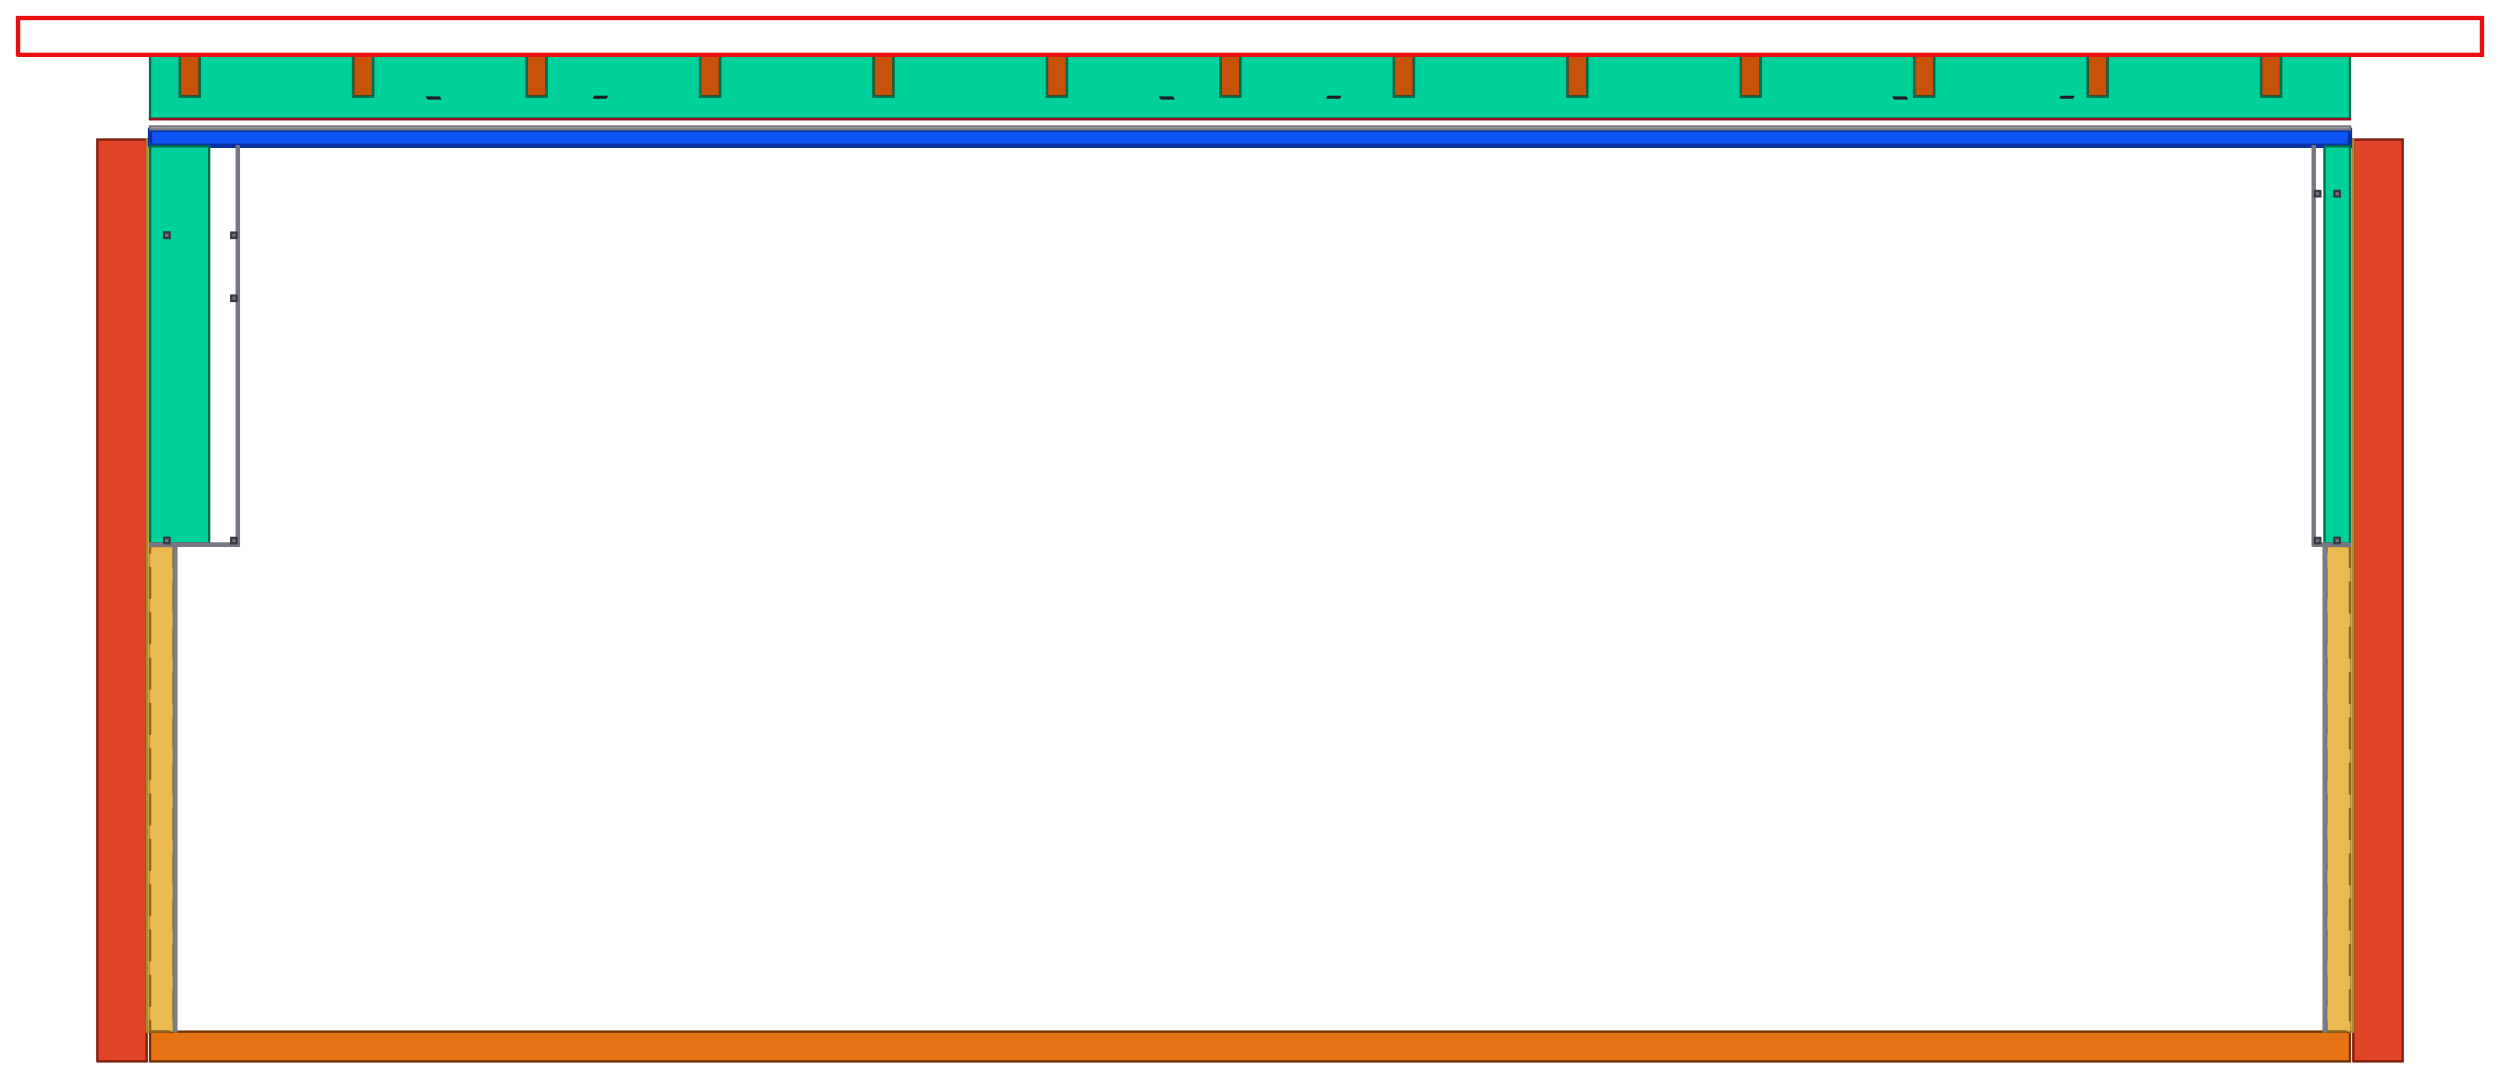
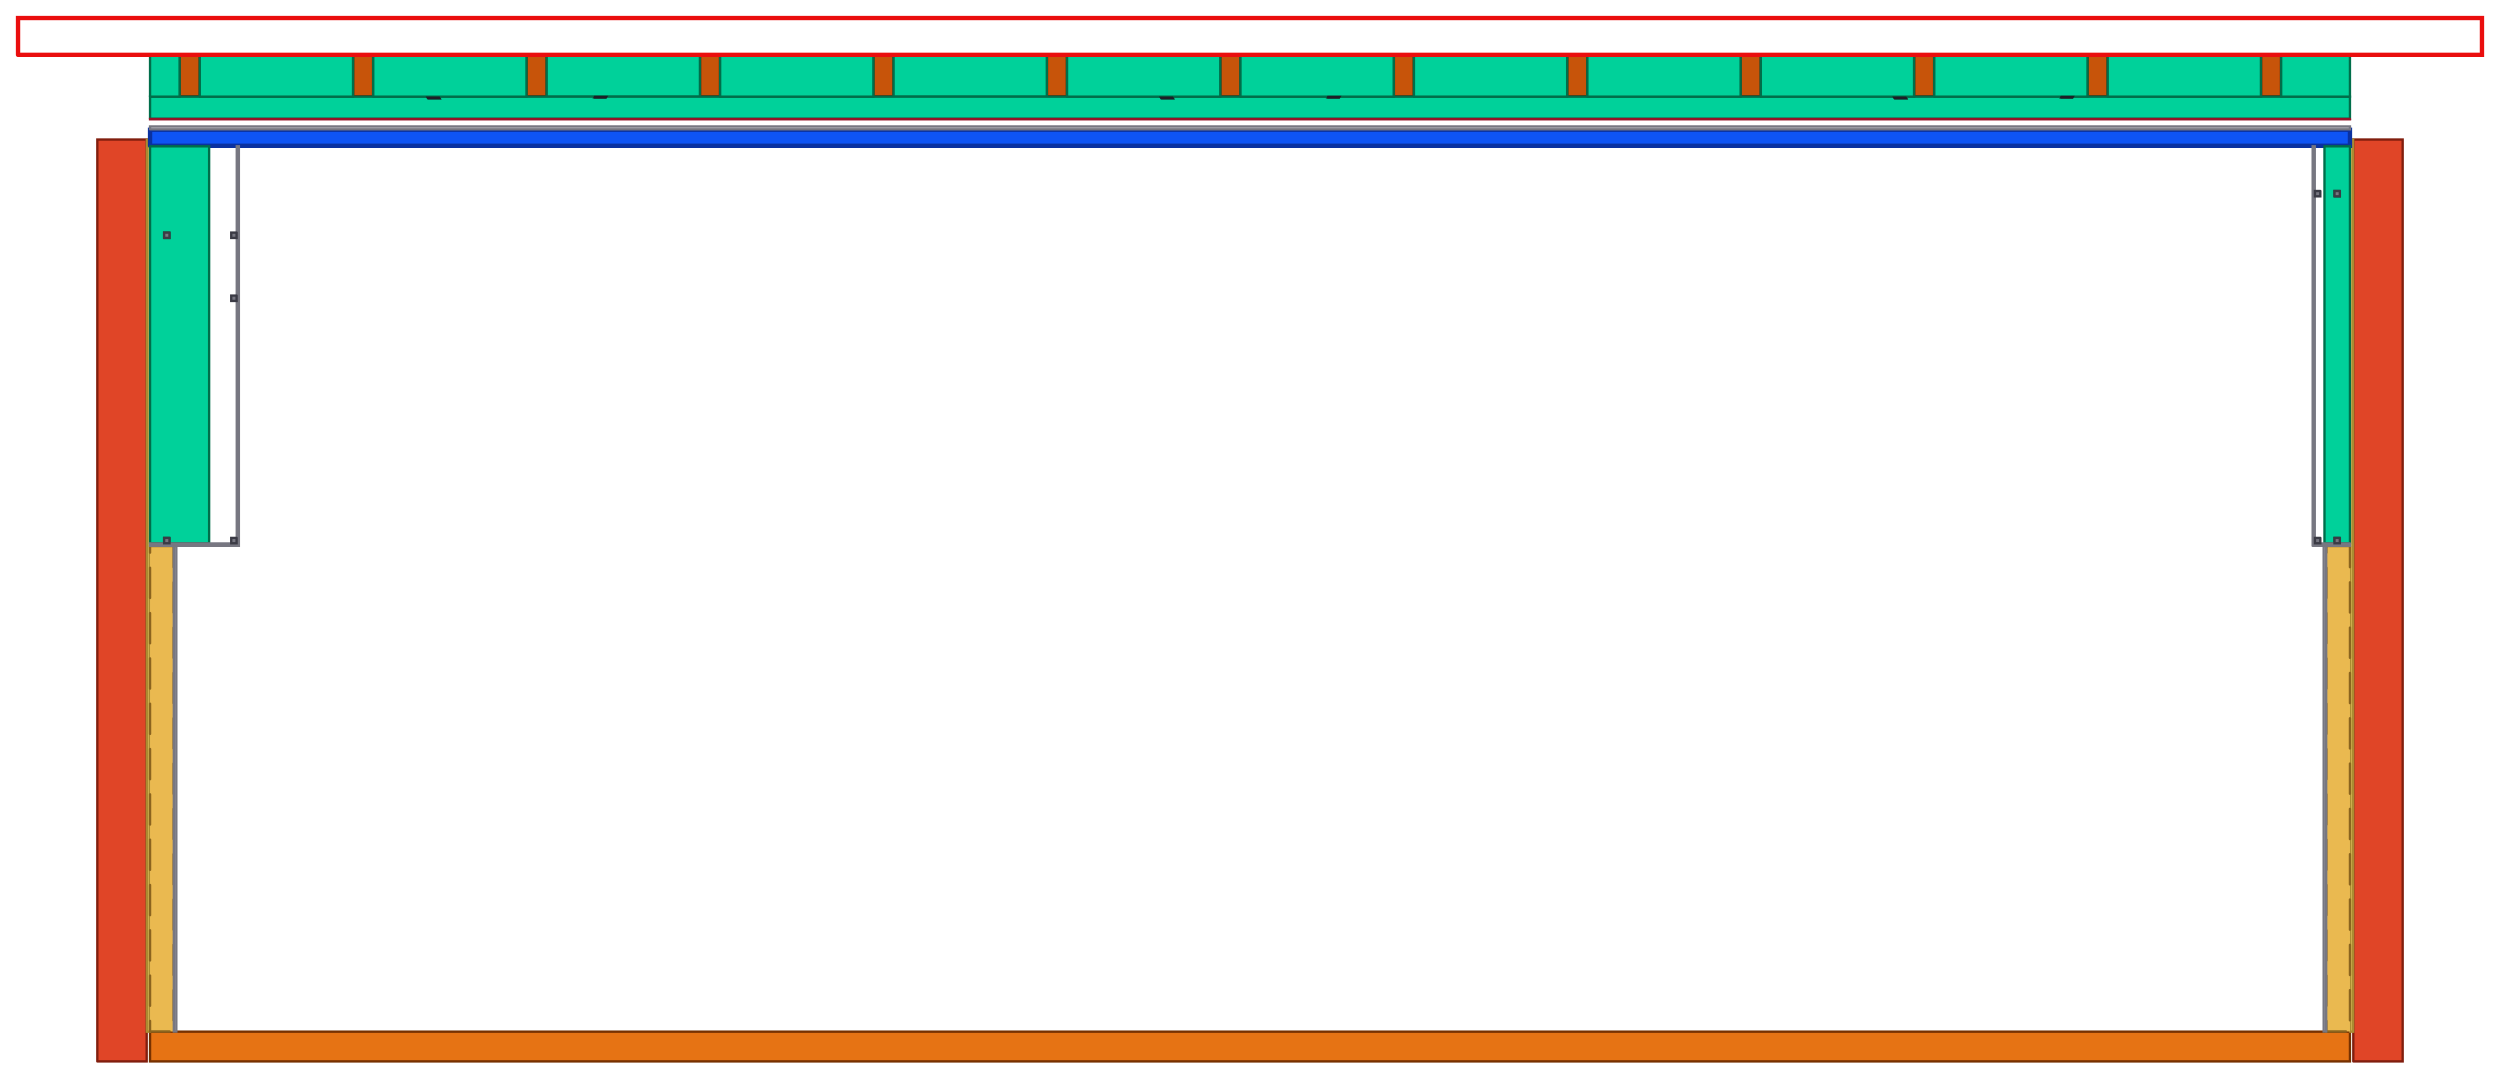
<svg xmlns="http://www.w3.org/2000/svg" width="12612.0mm" height="5445.613mm" viewBox="-756.0 -5204.613 12612.0 5445.613" version="1.1">
  <g transform="scale(1,-1)" stroke-linecap="round">
    <g fill="rgb(230,115,20)" stroke="rgb(119,49,0)" stroke-width="12.0" id="floor">
      <path d="M 11099.0,0.0 L 1.0,0.0 L 1.0,-150.0 L 11099.0,-150.0 L 11099.0,0.0" />
    </g>
    <g fill="rgb(224,69,39)" stroke="rgb(129,30,14)" stroke-width="12.0" id="masonry">
      <path d="M -265.0,-150.0 L -16.0,-150.0 L -16.0,4500.604 L -265.0,4500.604 L -265.0,-150.0" />
      <path d="M 11116.0,-150.0 L 11365.0,-150.0 L 11365.0,4500.604 L 11116.0,4500.604 L 11116.0,-150.0" />
    </g>
    <g fill="rgb(255,224,119)" stroke="rgb(170,139,49)" stroke-width="12.0" id="plaster">
      <path d="M -15.0,4500.604 L -15.0,0.0 L -1.0,0.0 L -1.0,4500.604 L -15.0,4500.604" />
      <path d="M 11101.0,4500.604 L 11101.0,0.0 L 11115.0,0.0 L 11115.0,4500.604 L 11101.0,4500.604" />
    </g>
    <g fill="rgb(234,185,80)" stroke="rgb(139,100,30)" stroke-width="12.0" id="pocket_frame" stroke-dasharray="152.4 76.2">
      <path d="M 120.0,2450.0 L 1.0,2450.0 L 1.0,1.0 L 120.0,1.0 L 120.0,2450.0" />
      <path d="M 11099.0,2450.0 L 10980.0,2450.0 L 10980.0,1.0 L 11099.0,1.0 L 11099.0,2450.0" />
    </g>
    <g fill="rgb(230,230,234)" stroke="rgb(119,119,129)" stroke-width="12.0" id="wall_gkf">
      <path d="M 133.5,2450.0 L 121.0,2450.0 L 121.0,1.0 L 133.5,1.0 L 133.5,2450.0" />
      <path d="M 10979.0,2450.0 L 10966.5,2450.0 L 10966.5,1.0 L 10979.0,1.0 L 10979.0,2450.0" />
    </g>
    <g fill="rgb(199,84,10)" stroke="rgb(110,39,0)" stroke-width="12.0" id="rafters">
      <path d="M 251.0,4719.075 L 251.0,4925.94 L 151.0,4925.94 L 151.0,4719.075 L 251.0,4719.075" />
      <path d="M 1126.0,4719.075 L 1126.0,4925.94 L 1026.0,4925.94 L 1026.0,4719.075 L 1126.0,4719.075" />
      <path d="M 2001.0,4719.075 L 2001.0,4925.94 L 1901.0,4925.94 L 1901.0,4719.075 L 2001.0,4719.075" />
      <path d="M 2876.0,4719.075 L 2876.0,4925.94 L 2776.0,4925.94 L 2776.0,4719.075 L 2876.0,4719.075" />
      <path d="M 3751.0,4719.075 L 3751.0,4925.94 L 3651.0,4925.94 L 3651.0,4719.075 L 3751.0,4719.075" />
      <path d="M 4626.0,4719.075 L 4626.0,4925.94 L 4526.0,4925.94 L 4526.0,4719.075 L 4626.0,4719.075" />
      <path d="M 5501.0,4719.075 L 5501.0,4925.94 L 5401.0,4925.94 L 5401.0,4719.075 L 5501.0,4719.075" />
      <path d="M 6376.0,4719.075 L 6376.0,4925.94 L 6276.0,4925.94 L 6276.0,4719.075 L 6376.0,4719.075" />
      <path d="M 7251.0,4719.075 L 7251.0,4925.94 L 7151.0,4925.94 L 7151.0,4719.075 L 7251.0,4719.075" />
      <path d="M 8126.0,4719.075 L 8126.0,4925.94 L 8026.0,4925.94 L 8026.0,4719.075 L 8126.0,4719.075" />
      <path d="M 9001.0,4719.075 L 9001.0,4925.94 L 8901.0,4925.94 L 8901.0,4719.075 L 9001.0,4719.075" />
      <path d="M 9876.0,4719.075 L 9876.0,4925.94 L 9776.0,4925.94 L 9776.0,4719.075 L 9876.0,4719.075" />
      <path d="M 10751.0,4719.075 L 10751.0,4925.94 L 10651.0,4925.94 L 10651.0,4719.075 L 10751.0,4719.075" />
    </g>
    <g fill="rgb(0,209,154)" stroke="rgb(0,110,74)" stroke-width="12.0" id="plenum_wool">
-       <path d="M 1.0,4925.587 L 1.0,4605.503 L 11099.0,4605.503 L 11099.0,4925.587 L 10752.0,4925.587 L 10752.0,4716.769 L 10650.0,4716.769 L 10650.0,4925.587 L 9877.0,4925.587 L 9877.0,4716.769 L 9775.0,4716.769 L 9775.0,4925.587 L 9002.0,4925.587 L 9002.0,4716.769 L 8900.0,4716.769 L 8900.0,4925.587 L 8127.0,4925.587 L 8127.0,4716.769 L 8025.0,4716.769 L 8025.0,4925.587 L 7252.0,4925.587 L 7252.0,4716.769 L 7150.0,4716.769 L 7150.0,4925.587 L 6377.0,4925.587 L 6377.0,4716.769 L 6275.0,4716.769 L 6275.0,4925.587 L 5502.0,4925.587 L 5502.0,4716.769 L 5400.0,4716.769 L 5400.0,4925.587 L 4627.0,4925.587 L 4627.0,4716.769 L 4525.0,4716.769 L 4525.0,4925.587 L 3752.0,4925.587 L 3752.0,4716.769 L 3650.0,4716.769 L 3650.0,4925.587 L 2877.0,4925.587 L 2877.0,4716.769 L 2775.0,4716.769 L 2775.0,4925.587 L 2002.0,4925.587 L 2002.0,4716.769 L 1900.0,4716.769 L 1900.0,4925.587 L 1127.0,4925.587 L 1127.0,4716.769 L 1025.0,4716.769 L 1025.0,4925.587 L 252.0,4925.587 L 252.0,4716.769 L 150.0,4716.769 L 150.0,4925.587 L 1.0,4925.587 M 1458.889,4711.547 L 1460.567,4708.937 L 1403.999,4708.937 L 1402.321,4711.547 L 1458.889,4711.547 M 2301.53,4715.464 L 2299.852,4712.853 L 2243.283,4712.853 L 2244.962,4715.464 L 2301.53,4715.464 M 5158.222,4711.547 L 5159.901,4708.937 L 5103.332,4708.937 L 5101.654,4711.547 L 5158.222,4711.547 M 6000.863,4715.464 L 5999.185,4712.853 L 5942.617,4712.853 L 5944.295,4715.464 L 6000.863,4715.464 M 8857.556,4711.547 L 8859.234,4708.937 L 8802.665,4708.937 L 8800.987,4711.547 L 8857.556,4711.547 M 9700.197,4715.464 L 9698.519,4712.853 L 9641.95,4712.853 L 9643.628,4715.464 L 9700.197,4715.464" />
+       <path d="M 2002.0,4717.075 L 2775.0,4717.075 L 2775.0,4925.94 L 2002.0,4925.94 L 2002.0,4717.075" />
+       <path d="M 3752.0,4717.075 L 4525.0,4717.075 L 4525.0,4925.94 L 3752.0,4925.94 L 3752.0,4717.075" />
+       <path d="M 1.0,4605.503 L 11099.0,4605.503 L 11099.0,4716.769 L 1.0,4716.769 L 1.0,4605.503 M 1458.889,4711.547 L 1460.567,4708.937 L 1403.999,4708.937 L 1402.321,4711.547 L 1458.889,4711.547 M 2301.53,4715.464 L 2299.852,4712.853 L 2243.283,4712.853 L 2244.962,4715.464 L 2301.53,4715.464 M 5158.222,4711.547 L 5159.901,4708.937 L 5103.332,4708.937 L 5101.654,4711.547 L 5158.222,4711.547 M 6000.863,4715.464 L 5999.185,4712.853 L 5942.617,4712.853 L 5944.295,4715.464 L 6000.863,4715.464 M 8857.556,4711.547 L 8859.234,4708.937 L 8802.665,4708.937 L 8800.987,4711.547 L 8857.556,4711.547 M 9700.197,4715.464 L 9698.519,4712.853 L 9641.95,4712.853 L 9643.628,4715.464 L 9700.197,4715.464" />
+       <path d="M 5502.0,4717.075 L 6275.0,4717.075 L 6275.0,4925.94 L 5502.0,4925.94 L 5502.0,4717.075" />
+       <path d="M 6377.0,4717.075 L 7150.0,4717.075 L 7150.0,4925.94 L 6377.0,4925.94 L 6377.0,4717.075" />
+       <path d="M 2877.0,4717.075 L 3650.0,4717.075 L 3650.0,4925.94 L 2877.0,4925.94 L 2877.0,4717.075" />
+       <path d="M 9002.0,4717.075 L 9775.0,4717.075 L 9775.0,4925.94 L 9002.0,4925.94 L 9002.0,4717.075" />
+       <path d="M 8127.0,4717.075 L 8900.0,4717.075 L 8900.0,4925.94 L 8127.0,4925.94 L 8127.0,4717.075" />
+       <path d="M 10752.0,4717.075 L 11099.0,4717.075 L 11099.0,4925.94 L 10752.0,4925.94 L 10752.0,4717.075" />
+       <path d="M 7252.0,4717.075 L 8025.0,4717.075 L 8025.0,4925.94 L 7252.0,4925.94 L 7252.0,4717.075" />
+       <path d="M 1.0,4717.075 L 150.0,4717.075 L 150.0,4925.94 L 1.0,4925.94 L 1.0,4717.075" />
+       <path d="M 9877.0,4717.075 L 10650.0,4717.075 L 10650.0,4925.94 L 9877.0,4925.94 L 9877.0,4717.075" />
+       <path d="M 252.0,4717.075 L 1025.0,4717.075 L 1025.0,4925.94 L 252.0,4925.94 L 252.0,4717.075" />
+       <path d="M 1127.0,4717.075 L 1900.0,4717.075 L 1900.0,4925.94 L 1127.0,4925.94 L 1127.0,4717.075" />
+       <path d="M 4627.0,4717.075 L 5400.0,4717.075 L 5400.0,4925.94 L 4627.0,4925.94 L 4627.0,4717.075" />
    </g>
    <g fill="rgb(69,69,80)" stroke="rgb(30,30,39)" stroke-width="12.0" id="racking_strap">
      <path d="M 2243.283,4712.853 L 2299.852,4712.853 L 2301.53,4715.464 L 2244.962,4715.464 L 2243.283,4712.853" />
      <path d="M 1403.999,4708.937 L 1460.567,4708.937 L 1458.889,4711.547 L 1402.321,4711.547 L 1403.999,4708.937" />
      <path d="M 5942.617,4712.853 L 5999.185,4712.853 L 6000.863,4715.464 L 5944.295,4715.464 L 5942.617,4712.853" />
      <path d="M 5103.332,4708.937 L 5159.901,4708.937 L 5158.222,4711.547 L 5101.654,4711.547 L 5103.332,4708.937" />
      <path d="M 9641.95,4712.853 L 9698.519,4712.853 L 9700.197,4715.464 L 9643.628,4715.464 L 9641.95,4712.853" />
      <path d="M 8802.665,4708.937 L 8859.234,4708.937 L 8857.556,4711.547 L 8800.987,4711.547 L 8802.665,4708.937" />
    </g>
    <g fill="none" stroke="rgb(234,14,14)" stroke-width="22.0" id="roofing">
      <path d="M -665.0,4927.94 L 11765.0,4927.94 L 11765.0,5113.613 L -665.0,5113.613 L -665.0,4927.94" />
    </g>
    <g fill="rgb(14,84,244)" stroke="rgb(10,49,160)" stroke-width="22.0" id="slope_naturheld_140">
      <path d="M 1.0,4469.088 L 11099.0,4469.088 L 11099.0,4550.023 L 1.0,4550.023 L 1.0,4469.088" />
    </g>
    <g fill="rgb(230,230,234)" stroke="rgb(119,119,129)" stroke-width="12.0" id="slope_gkf">
      <path d="M 1.0,4552.328 L 11099.0,4552.328 L 11099.0,4566.646 L 1.0,4566.646 L 1.0,4552.328" />
    </g>
    <g fill="rgb(224,34,59)" stroke="rgb(150,20,39)" stroke-width="12.0" id="slope_foil">
      <path d="M 11099.0,4604.197 L 1.0,4604.197 L 1.0,4602.892 L 11099.0,4602.892 L 11099.0,4604.197" />
    </g>
    <g fill="rgb(0,209,154)" stroke="rgb(0,110,74)" stroke-width="12.0" id="bass_mineral_wool">
      <path d="M 1.0,4466.474 L 1.0,2464.0 L 72.0,2464.0 L 72.0,2491.0 L 99.0,2491.0 L 99.0,2464.0 L 299.0,2464.0 L 299.0,4466.474 L 1.0,4466.474 M 72.0,4004.289 L 72.0,4031.289 L 99.0,4031.289 L 99.0,4004.289 L 72.0,4004.289" />
      <path d="M 10970.5,4466.474 L 10970.5,2464.0 L 11021.0,2464.0 L 11021.0,2491.0 L 11048.0,2491.0 L 11048.0,2464.0 L 11099.0,2464.0 L 11099.0,4466.474 L 10970.5,4466.474 M 11021.0,4214.064 L 11021.0,4241.064 L 11048.0,4241.064 L 11048.0,4214.064 L 11021.0,4214.064" />
    </g>
    <g fill="rgb(230,230,234)" stroke="rgb(119,119,129)" stroke-width="12.0" id="bass_gkb">
      <path d="M 438.5,2451.0 L 449.0,2451.0 L 449.0,4466.474 L 438.5,4466.474 L 438.5,2451.0" />
      <path d="M 437.5,2463.0 L 1.0,2463.0 L 1.0,2451.0 L 437.5,2451.0 L 437.5,2463.0" />
      <path d="M 10911.0,2451.0 L 10921.5,2451.0 L 10921.5,4466.474 L 10911.0,4466.474 L 10911.0,2451.0" />
      <path d="M 11099.0,2463.0 L 10922.5,2463.0 L 10922.5,2451.0 L 11099.0,2451.0 L 11099.0,2463.0" />
    </g>
    <g fill="rgb(119,119,129)" stroke="rgb(59,59,69)" stroke-width="12.0" id="bass_cd">
      <path d="M 99.0,2491.0 L 72.0,2491.0 L 72.0,2464.0 L 99.0,2464.0 L 99.0,2491.0" />
      <path d="M 99.0,4031.289 L 72.0,4031.289 L 72.0,4004.289 L 99.0,4004.289 L 99.0,4031.289" />
      <path d="M 437.5,2491.0 L 410.5,2491.0 L 410.5,2464.0 L 437.5,2464.0 L 437.5,2491.0" />
      <path d="M 437.5,4031.289 L 410.5,4031.289 L 410.5,4004.289 L 437.5,4004.289 L 437.5,4031.289" />
      <path d="M 437.5,3713.5 L 410.5,3713.5 L 410.5,3686.5 L 437.5,3686.5 L 437.5,3713.5" />
      <path d="M 11048.0,2491.0 L 11021.0,2491.0 L 11021.0,2464.0 L 11048.0,2464.0 L 11048.0,2491.0" />
      <path d="M 11048.0,4241.064 L 11021.0,4241.064 L 11021.0,4214.064 L 11048.0,4214.064 L 11048.0,4241.064" />
      <path d="M 10949.5,2491.0 L 10922.5,2491.0 L 10922.5,2464.0 L 10949.5,2464.0 L 10949.5,2491.0" />
      <path d="M 10949.5,4241.064 L 10922.5,4241.064 L 10922.5,4214.064 L 10949.5,4214.064 L 10949.5,4241.064" />
    </g>
  </g>
</svg>
